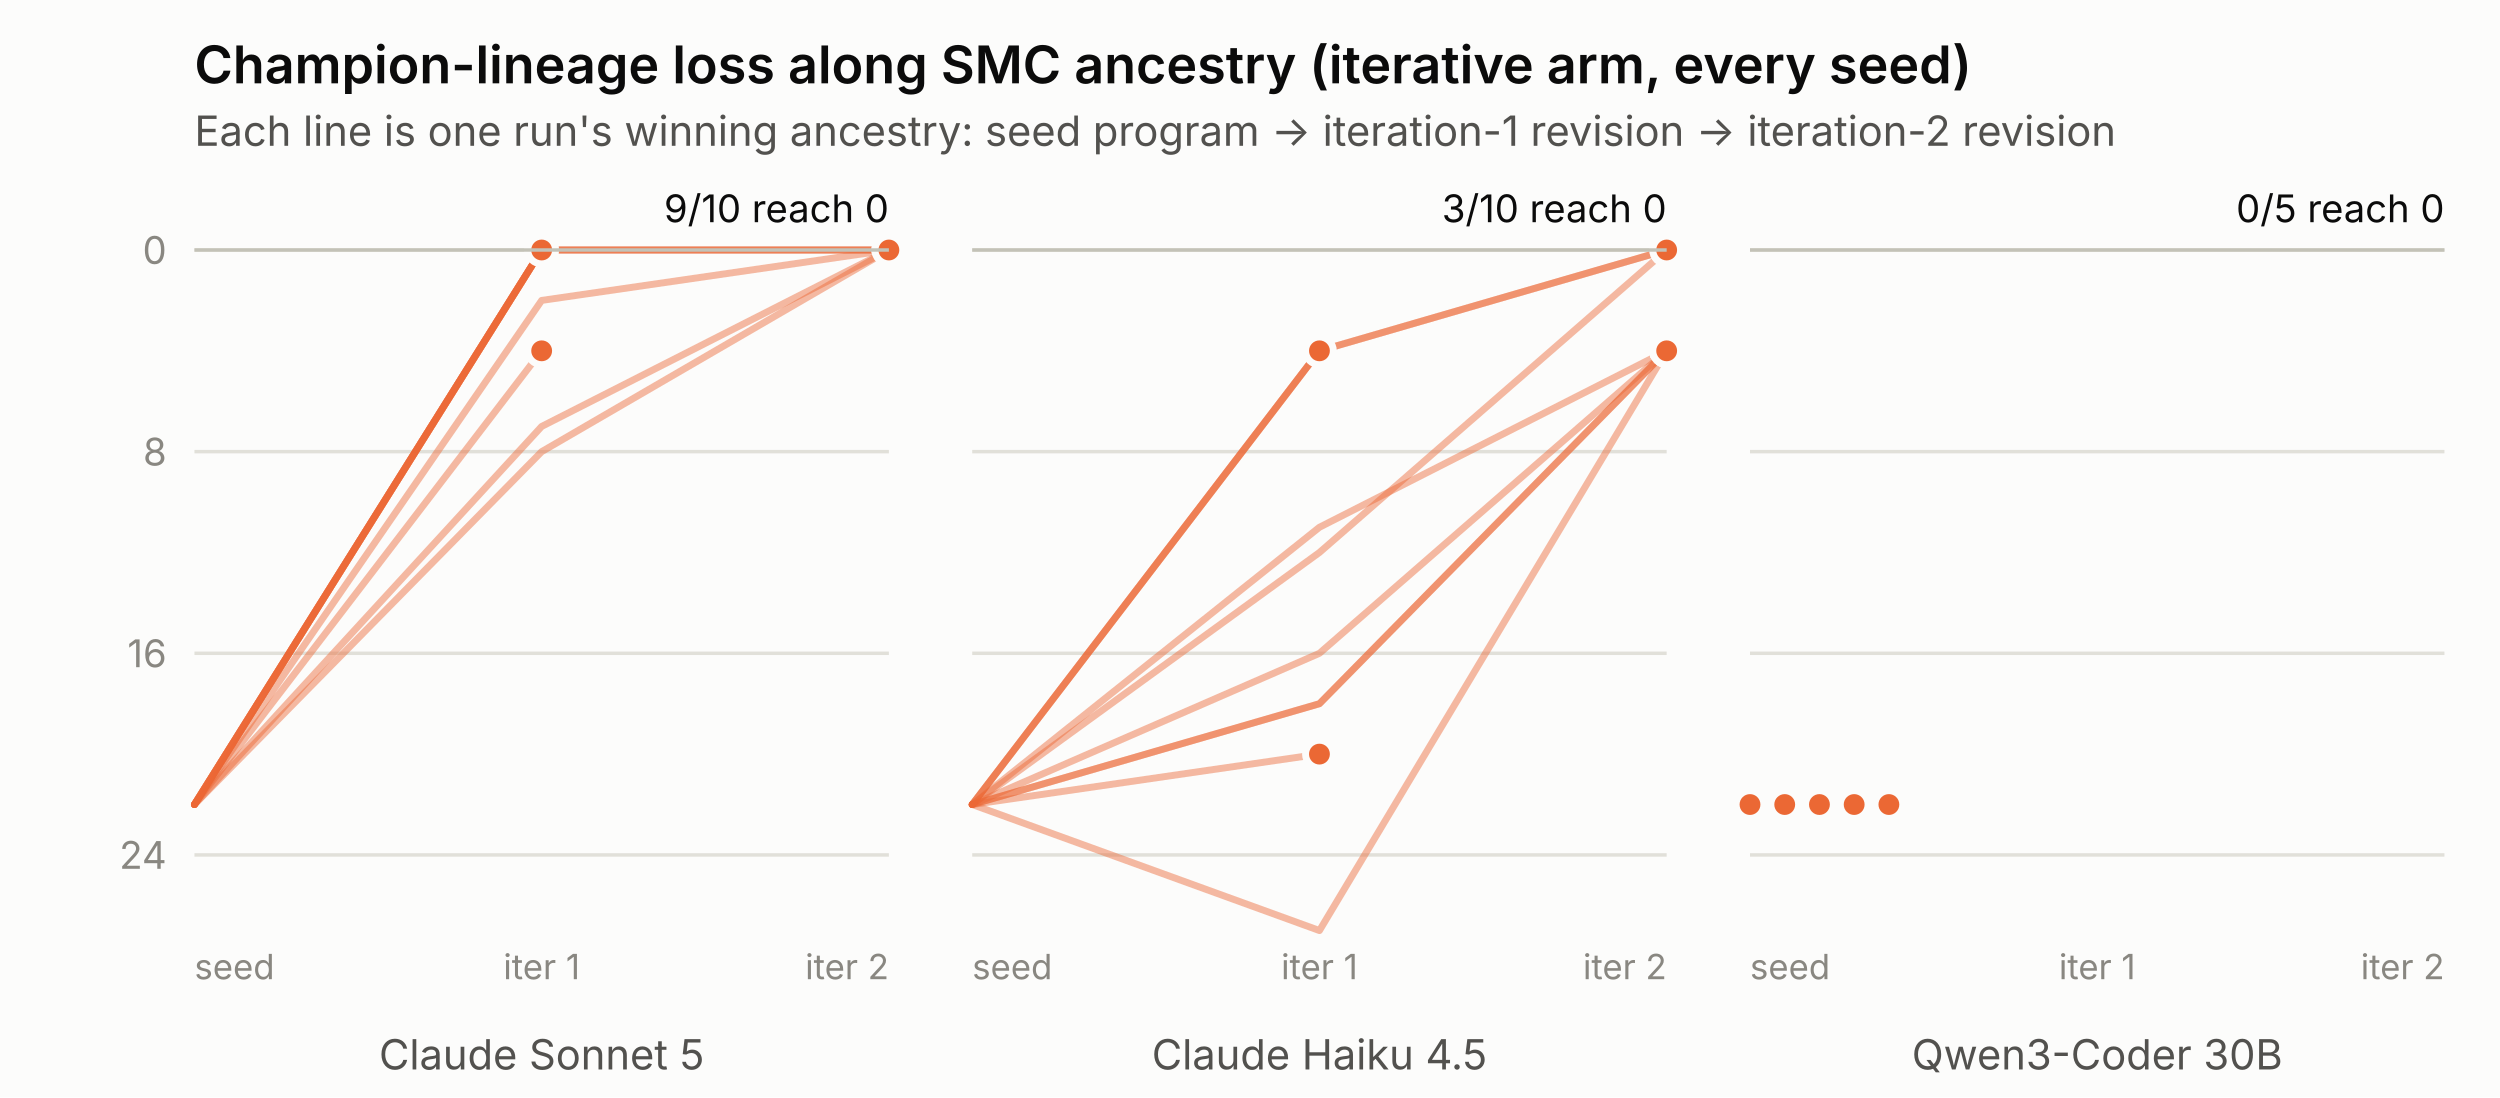
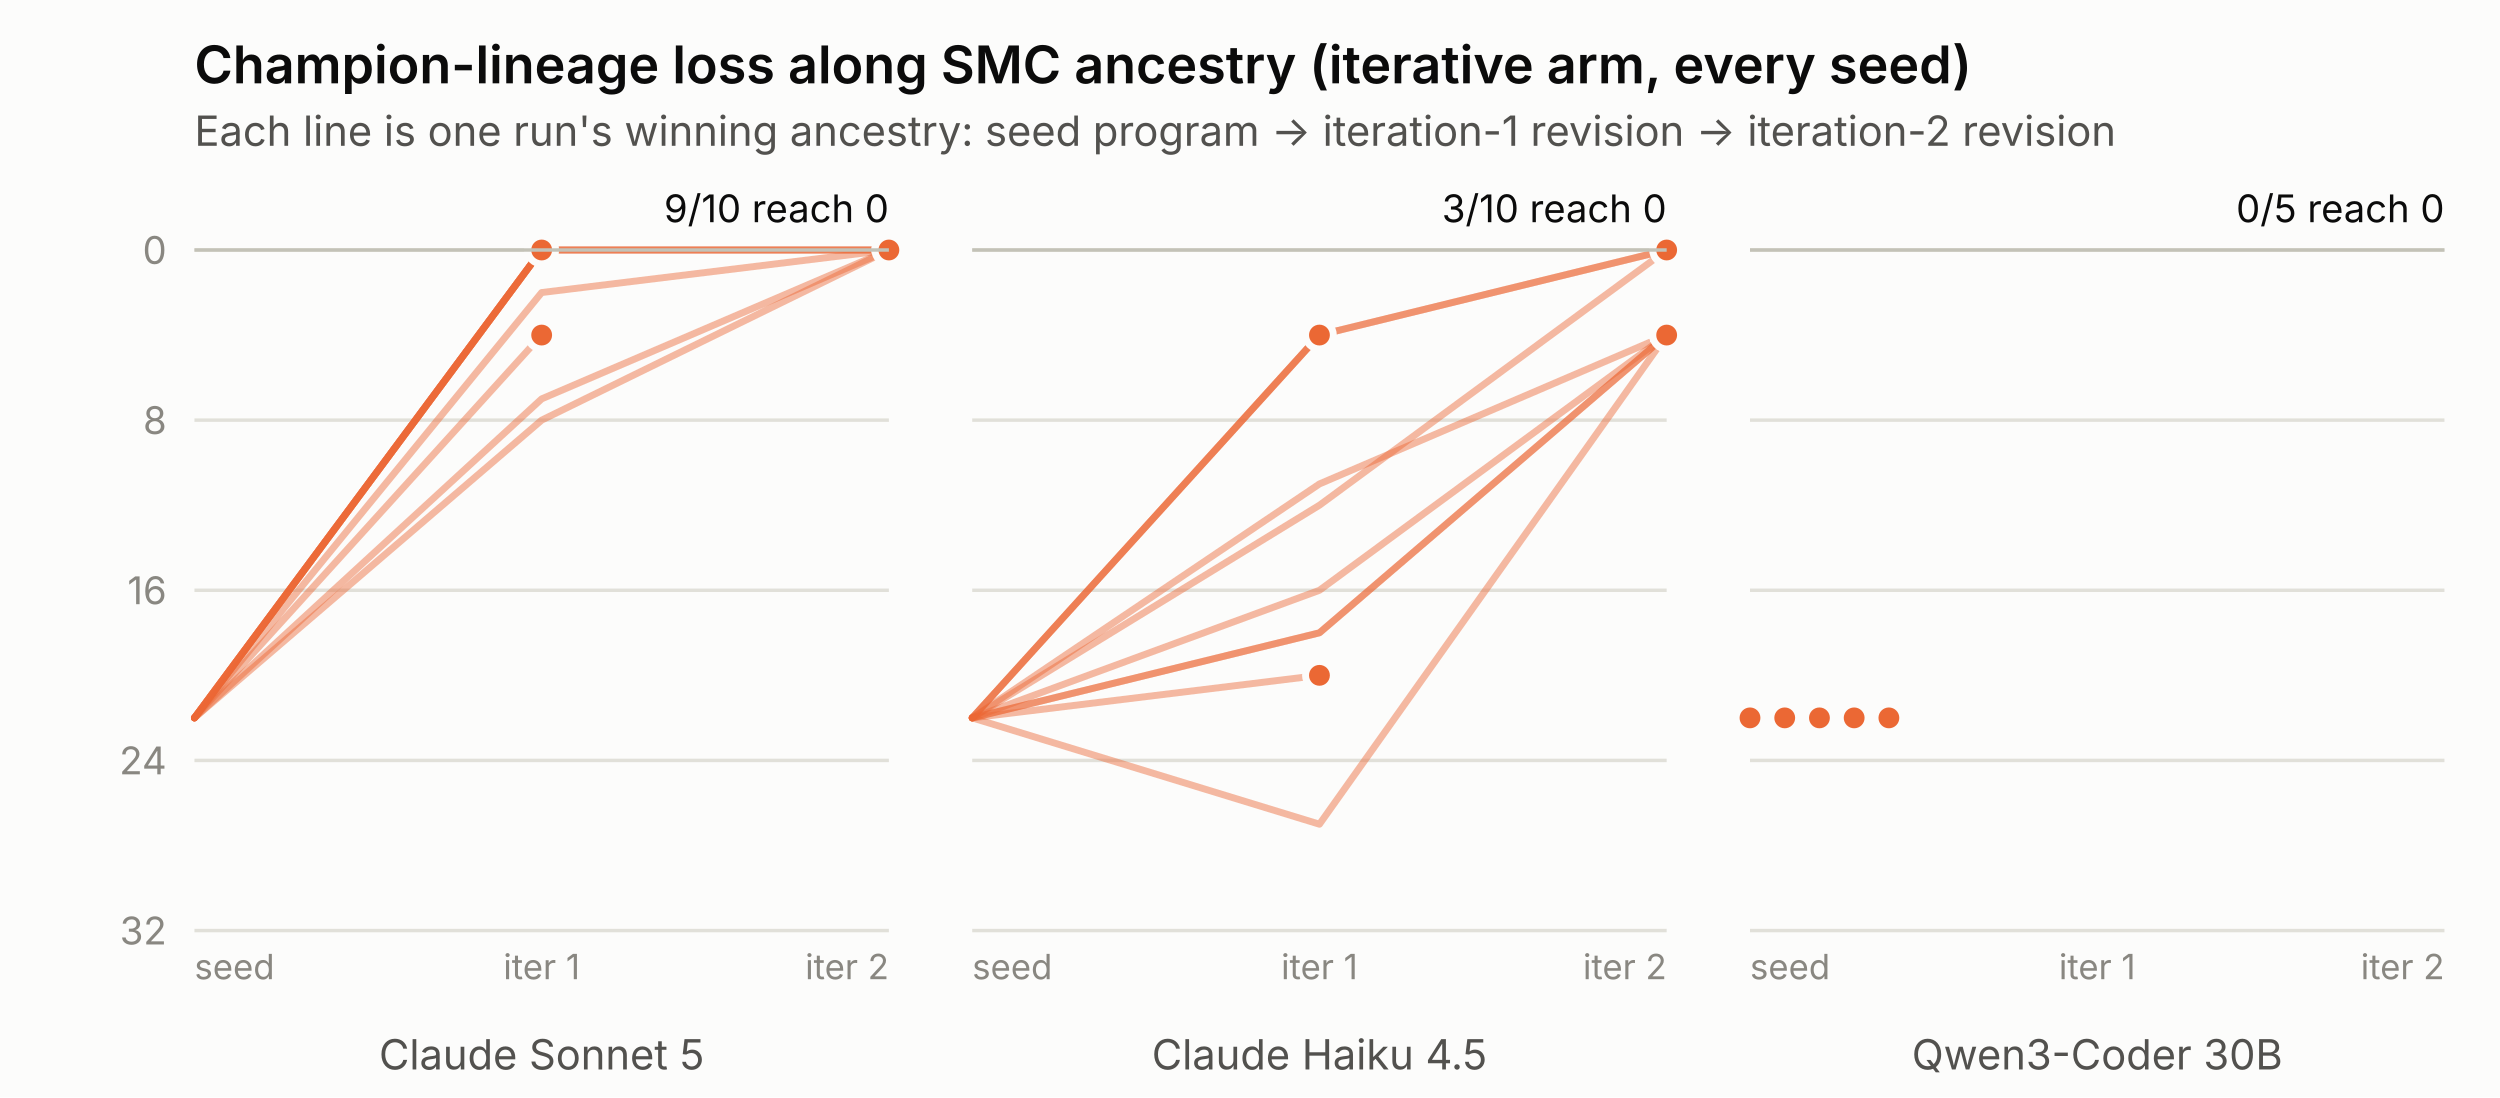
<svg xmlns="http://www.w3.org/2000/svg" viewBox="0 0 720 316" role="img" aria-label="Small-multiple line charts of champion lineage losses for the iterative arm">
  <rect width="720" height="316" fill="#fcfcfb" />
  <text x="56" y="24" font-family="system-ui, -apple-system, 'Segoe UI', sans-serif" font-size="15" font-weight="600" fill="#0b0b0b">Champion-lineage loss along SMC ancestry (iterative arm, every seed)</text>
  <text x="56" y="42" font-family="system-ui, -apple-system, 'Segoe UI', sans-serif" font-size="12" fill="#52514e">Each line is one run's winning ancestry: seed program → iteration-1 revision → iteration-2 revision</text>
  <text x="156" y="308" font-family="system-ui, -apple-system, 'Segoe UI', sans-serif" font-size="12" fill="#52514e" text-anchor="middle">Claude Sonnet 5</text>
  <line x1="56" y1="72" x2="256" y2="72" stroke="#e1e0d9" stroke-width="1" />
  <text x="48" y="76" font-family="system-ui, -apple-system, 'Segoe UI', sans-serif" font-size="11" fill="#898781" text-anchor="end">0</text>
-   <line x1="56" y1="130.074" x2="256" y2="130.074" stroke="#e1e0d9" stroke-width="1" />
-   <text x="48" y="134.074" font-family="system-ui, -apple-system, 'Segoe UI', sans-serif" font-size="11" fill="#898781" text-anchor="end">8</text>
-   <line x1="56" y1="188.148" x2="256" y2="188.148" stroke="#e1e0d9" stroke-width="1" />
-   <text x="48" y="192.148" font-family="system-ui, -apple-system, 'Segoe UI', sans-serif" font-size="11" fill="#898781" text-anchor="end">16</text>
-   <line x1="56" y1="246.222" x2="256" y2="246.222" stroke="#e1e0d9" stroke-width="1" />
-   <text x="48" y="250.222" font-family="system-ui, -apple-system, 'Segoe UI', sans-serif" font-size="11" fill="#898781" text-anchor="end">24</text>
+   <line x1="56" y1="121" x2="256" y2="121" stroke="#e1e0d9" stroke-width="1" />
+   <text x="48" y="125" font-family="system-ui, -apple-system, 'Segoe UI', sans-serif" font-size="11" fill="#898781" text-anchor="end">8</text>
+   <line x1="56" y1="170" x2="256" y2="170" stroke="#e1e0d9" stroke-width="1" />
+   <text x="48" y="174" font-family="system-ui, -apple-system, 'Segoe UI', sans-serif" font-size="11" fill="#898781" text-anchor="end">16</text>
+   <line x1="56" y1="219" x2="256" y2="219" stroke="#e1e0d9" stroke-width="1" />
+   <text x="48" y="223" font-family="system-ui, -apple-system, 'Segoe UI', sans-serif" font-size="11" fill="#898781" text-anchor="end">24</text>
+   <line x1="56" y1="268" x2="256" y2="268" stroke="#e1e0d9" stroke-width="1" />
+   <text x="48" y="272" font-family="system-ui, -apple-system, 'Segoe UI', sans-serif" font-size="11" fill="#898781" text-anchor="end">32</text>
  <text x="56" y="282" font-family="system-ui, -apple-system, 'Segoe UI', sans-serif" font-size="10" fill="#898781" text-anchor="start">seed</text>
  <text x="156" y="282" font-family="system-ui, -apple-system, 'Segoe UI', sans-serif" font-size="10" fill="#898781" text-anchor="middle">iter 1</text>
  <text x="256" y="282" font-family="system-ui, -apple-system, 'Segoe UI', sans-serif" font-size="10" fill="#898781" text-anchor="end">iter 2</text>
-   <polyline points="56,231.704 156,72" fill="none" stroke="#eb6834" stroke-width="2" stroke-opacity="0.45" stroke-linejoin="round" stroke-linecap="round" />
+   <polyline points="56,206.75 156,72" fill="none" stroke="#eb6834" stroke-width="2" stroke-opacity="0.45" stroke-linejoin="round" stroke-linecap="round" />
  <circle cx="156" cy="72" r="4" fill="#eb6834" stroke="#fcfcfb" stroke-width="2" />
-   <polyline points="56,231.704 156,72 256,72" fill="none" stroke="#eb6834" stroke-width="2" stroke-opacity="0.45" stroke-linejoin="round" stroke-linecap="round" />
+   <polyline points="56,206.75 156,72 256,72" fill="none" stroke="#eb6834" stroke-width="2" stroke-opacity="0.45" stroke-linejoin="round" stroke-linecap="round" />
  <circle cx="256" cy="72" r="4" fill="#eb6834" stroke="#fcfcfb" stroke-width="2" />
-   <polyline points="56,231.704 156,72 256,72" fill="none" stroke="#eb6834" stroke-width="2" stroke-opacity="0.45" stroke-linejoin="round" stroke-linecap="round" />
+   <polyline points="56,206.75 156,72 256,72" fill="none" stroke="#eb6834" stroke-width="2" stroke-opacity="0.45" stroke-linejoin="round" stroke-linecap="round" />
  <circle cx="256" cy="72" r="4" fill="#eb6834" stroke="#fcfcfb" stroke-width="2" />
-   <polyline points="56,231.704 156,101.037" fill="none" stroke="#eb6834" stroke-width="2" stroke-opacity="0.45" stroke-linejoin="round" stroke-linecap="round" />
-   <circle cx="156" cy="101.037" r="4" fill="#eb6834" stroke="#fcfcfb" stroke-width="2" />
-   <polyline points="56,231.704 156,72" fill="none" stroke="#eb6834" stroke-width="2" stroke-opacity="0.45" stroke-linejoin="round" stroke-linecap="round" />
+   <polyline points="56,206.75 156,96.5" fill="none" stroke="#eb6834" stroke-width="2" stroke-opacity="0.45" stroke-linejoin="round" stroke-linecap="round" />
+   <circle cx="156" cy="96.5" r="4" fill="#eb6834" stroke="#fcfcfb" stroke-width="2" />
+   <polyline points="56,206.75 156,72" fill="none" stroke="#eb6834" stroke-width="2" stroke-opacity="0.45" stroke-linejoin="round" stroke-linecap="round" />
  <circle cx="156" cy="72" r="4" fill="#eb6834" stroke="#fcfcfb" stroke-width="2" />
-   <polyline points="56,231.704 156,86.519 256,72" fill="none" stroke="#eb6834" stroke-width="2" stroke-opacity="0.45" stroke-linejoin="round" stroke-linecap="round" />
+   <polyline points="56,206.75 156,84.25 256,72" fill="none" stroke="#eb6834" stroke-width="2" stroke-opacity="0.45" stroke-linejoin="round" stroke-linecap="round" />
  <circle cx="256" cy="72" r="4" fill="#eb6834" stroke="#fcfcfb" stroke-width="2" />
-   <polyline points="56,231.704 156,72 256,72" fill="none" stroke="#eb6834" stroke-width="2" stroke-opacity="0.45" stroke-linejoin="round" stroke-linecap="round" />
+   <polyline points="56,206.75 156,72 256,72" fill="none" stroke="#eb6834" stroke-width="2" stroke-opacity="0.45" stroke-linejoin="round" stroke-linecap="round" />
  <circle cx="256" cy="72" r="4" fill="#eb6834" stroke="#fcfcfb" stroke-width="2" />
-   <polyline points="56,231.704 156,72" fill="none" stroke="#eb6834" stroke-width="2" stroke-opacity="0.45" stroke-linejoin="round" stroke-linecap="round" />
+   <polyline points="56,206.75 156,72" fill="none" stroke="#eb6834" stroke-width="2" stroke-opacity="0.45" stroke-linejoin="round" stroke-linecap="round" />
  <circle cx="156" cy="72" r="4" fill="#eb6834" stroke="#fcfcfb" stroke-width="2" />
-   <polyline points="56,231.704 156,122.815 256,72" fill="none" stroke="#eb6834" stroke-width="2" stroke-opacity="0.45" stroke-linejoin="round" stroke-linecap="round" />
+   <polyline points="56,206.75 156,114.875 256,72" fill="none" stroke="#eb6834" stroke-width="2" stroke-opacity="0.45" stroke-linejoin="round" stroke-linecap="round" />
  <circle cx="256" cy="72" r="4" fill="#eb6834" stroke="#fcfcfb" stroke-width="2" />
-   <polyline points="56,231.704 156,130.074 256,72" fill="none" stroke="#eb6834" stroke-width="2" stroke-opacity="0.45" stroke-linejoin="round" stroke-linecap="round" />
+   <polyline points="56,206.75 156,121 256,72" fill="none" stroke="#eb6834" stroke-width="2" stroke-opacity="0.45" stroke-linejoin="round" stroke-linecap="round" />
  <circle cx="256" cy="72" r="4" fill="#eb6834" stroke="#fcfcfb" stroke-width="2" />
  <text x="256" y="64" font-family="system-ui, -apple-system, 'Segoe UI', sans-serif" font-size="11" fill="#0b0b0b" text-anchor="end">9/10 reach 0</text>
  <line x1="56" y1="72" x2="256" y2="72" stroke="#c3c2b7" stroke-width="1" />
  <text x="380" y="308" font-family="system-ui, -apple-system, 'Segoe UI', sans-serif" font-size="12" fill="#52514e" text-anchor="middle">Claude Haiku 4.5</text>
  <line x1="280" y1="72" x2="480" y2="72" stroke="#e1e0d9" stroke-width="1" />
-   <line x1="280" y1="130.074" x2="480" y2="130.074" stroke="#e1e0d9" stroke-width="1" />
-   <line x1="280" y1="188.148" x2="480" y2="188.148" stroke="#e1e0d9" stroke-width="1" />
-   <line x1="280" y1="246.222" x2="480" y2="246.222" stroke="#e1e0d9" stroke-width="1" />
+   <line x1="280" y1="121" x2="480" y2="121" stroke="#e1e0d9" stroke-width="1" />
+   <line x1="280" y1="170" x2="480" y2="170" stroke="#e1e0d9" stroke-width="1" />
+   <line x1="280" y1="219" x2="480" y2="219" stroke="#e1e0d9" stroke-width="1" />
+   <line x1="280" y1="268" x2="480" y2="268" stroke="#e1e0d9" stroke-width="1" />
  <text x="280" y="282" font-family="system-ui, -apple-system, 'Segoe UI', sans-serif" font-size="10" fill="#898781" text-anchor="start">seed</text>
  <text x="380" y="282" font-family="system-ui, -apple-system, 'Segoe UI', sans-serif" font-size="10" fill="#898781" text-anchor="middle">iter 1</text>
  <text x="480" y="282" font-family="system-ui, -apple-system, 'Segoe UI', sans-serif" font-size="10" fill="#898781" text-anchor="end">iter 2</text>
-   <polyline points="280,231.704 380,151.852 480,101.037" fill="none" stroke="#eb6834" stroke-width="2" stroke-opacity="0.45" stroke-linejoin="round" stroke-linecap="round" />
-   <circle cx="480" cy="101.037" r="4" fill="#eb6834" stroke="#fcfcfb" stroke-width="2" />
-   <polyline points="280,231.704 380,202.667 480,101.037" fill="none" stroke="#eb6834" stroke-width="2" stroke-opacity="0.45" stroke-linejoin="round" stroke-linecap="round" />
-   <circle cx="480" cy="101.037" r="4" fill="#eb6834" stroke="#fcfcfb" stroke-width="2" />
-   <polyline points="280,231.704 380,202.667 480,101.037" fill="none" stroke="#eb6834" stroke-width="2" stroke-opacity="0.45" stroke-linejoin="round" stroke-linecap="round" />
-   <circle cx="480" cy="101.037" r="4" fill="#eb6834" stroke="#fcfcfb" stroke-width="2" />
-   <polyline points="280,231.704 380,101.037 480,72" fill="none" stroke="#eb6834" stroke-width="2" stroke-opacity="0.45" stroke-linejoin="round" stroke-linecap="round" />
+   <polyline points="280,206.75 380,139.375 480,96.5" fill="none" stroke="#eb6834" stroke-width="2" stroke-opacity="0.45" stroke-linejoin="round" stroke-linecap="round" />
+   <circle cx="480" cy="96.5" r="4" fill="#eb6834" stroke="#fcfcfb" stroke-width="2" />
+   <polyline points="280,206.75 380,182.25 480,96.5" fill="none" stroke="#eb6834" stroke-width="2" stroke-opacity="0.45" stroke-linejoin="round" stroke-linecap="round" />
+   <circle cx="480" cy="96.5" r="4" fill="#eb6834" stroke="#fcfcfb" stroke-width="2" />
+   <polyline points="280,206.75 380,182.25 480,96.5" fill="none" stroke="#eb6834" stroke-width="2" stroke-opacity="0.45" stroke-linejoin="round" stroke-linecap="round" />
+   <circle cx="480" cy="96.5" r="4" fill="#eb6834" stroke="#fcfcfb" stroke-width="2" />
+   <polyline points="280,206.75 380,96.5 480,72" fill="none" stroke="#eb6834" stroke-width="2" stroke-opacity="0.45" stroke-linejoin="round" stroke-linecap="round" />
  <circle cx="480" cy="72" r="4" fill="#eb6834" stroke="#fcfcfb" stroke-width="2" />
-   <polyline points="280,231.704 380,159.111 480,72" fill="none" stroke="#eb6834" stroke-width="2" stroke-opacity="0.45" stroke-linejoin="round" stroke-linecap="round" />
+   <polyline points="280,206.75 380,145.5 480,72" fill="none" stroke="#eb6834" stroke-width="2" stroke-opacity="0.45" stroke-linejoin="round" stroke-linecap="round" />
  <circle cx="480" cy="72" r="4" fill="#eb6834" stroke="#fcfcfb" stroke-width="2" />
-   <polyline points="280,231.704 380,217.185" fill="none" stroke="#eb6834" stroke-width="2" stroke-opacity="0.45" stroke-linejoin="round" stroke-linecap="round" />
-   <circle cx="380" cy="217.185" r="4" fill="#eb6834" stroke="#fcfcfb" stroke-width="2" />
-   <polyline points="280,231.704 380,268 480,101.037" fill="none" stroke="#eb6834" stroke-width="2" stroke-opacity="0.45" stroke-linejoin="round" stroke-linecap="round" />
-   <circle cx="480" cy="101.037" r="4" fill="#eb6834" stroke="#fcfcfb" stroke-width="2" />
-   <polyline points="280,231.704 380,101.037 480,72" fill="none" stroke="#eb6834" stroke-width="2" stroke-opacity="0.45" stroke-linejoin="round" stroke-linecap="round" />
+   <polyline points="280,206.75 380,194.5" fill="none" stroke="#eb6834" stroke-width="2" stroke-opacity="0.45" stroke-linejoin="round" stroke-linecap="round" />
+   <circle cx="380" cy="194.5" r="4" fill="#eb6834" stroke="#fcfcfb" stroke-width="2" />
+   <polyline points="280,206.75 380,237.375 480,96.5" fill="none" stroke="#eb6834" stroke-width="2" stroke-opacity="0.45" stroke-linejoin="round" stroke-linecap="round" />
+   <circle cx="480" cy="96.5" r="4" fill="#eb6834" stroke="#fcfcfb" stroke-width="2" />
+   <polyline points="280,206.75 380,96.5 480,72" fill="none" stroke="#eb6834" stroke-width="2" stroke-opacity="0.45" stroke-linejoin="round" stroke-linecap="round" />
  <circle cx="480" cy="72" r="4" fill="#eb6834" stroke="#fcfcfb" stroke-width="2" />
-   <polyline points="280,231.704 380,188.148 480,101.037" fill="none" stroke="#eb6834" stroke-width="2" stroke-opacity="0.45" stroke-linejoin="round" stroke-linecap="round" />
-   <circle cx="480" cy="101.037" r="4" fill="#eb6834" stroke="#fcfcfb" stroke-width="2" />
-   <polyline points="280,231.704 380,101.037" fill="none" stroke="#eb6834" stroke-width="2" stroke-opacity="0.45" stroke-linejoin="round" stroke-linecap="round" />
-   <circle cx="380" cy="101.037" r="4" fill="#eb6834" stroke="#fcfcfb" stroke-width="2" />
+   <polyline points="280,206.75 380,170 480,96.5" fill="none" stroke="#eb6834" stroke-width="2" stroke-opacity="0.45" stroke-linejoin="round" stroke-linecap="round" />
+   <circle cx="480" cy="96.5" r="4" fill="#eb6834" stroke="#fcfcfb" stroke-width="2" />
+   <polyline points="280,206.75 380,96.5" fill="none" stroke="#eb6834" stroke-width="2" stroke-opacity="0.45" stroke-linejoin="round" stroke-linecap="round" />
+   <circle cx="380" cy="96.5" r="4" fill="#eb6834" stroke="#fcfcfb" stroke-width="2" />
  <text x="480" y="64" font-family="system-ui, -apple-system, 'Segoe UI', sans-serif" font-size="11" fill="#0b0b0b" text-anchor="end">3/10 reach 0</text>
  <line x1="280" y1="72" x2="480" y2="72" stroke="#c3c2b7" stroke-width="1" />
  <text x="604" y="308" font-family="system-ui, -apple-system, 'Segoe UI', sans-serif" font-size="12" fill="#52514e" text-anchor="middle">Qwen3-Coder 30B</text>
  <line x1="504" y1="72" x2="704" y2="72" stroke="#e1e0d9" stroke-width="1" />
-   <line x1="504" y1="130.074" x2="704" y2="130.074" stroke="#e1e0d9" stroke-width="1" />
-   <line x1="504" y1="188.148" x2="704" y2="188.148" stroke="#e1e0d9" stroke-width="1" />
-   <line x1="504" y1="246.222" x2="704" y2="246.222" stroke="#e1e0d9" stroke-width="1" />
+   <line x1="504" y1="121" x2="704" y2="121" stroke="#e1e0d9" stroke-width="1" />
+   <line x1="504" y1="170" x2="704" y2="170" stroke="#e1e0d9" stroke-width="1" />
+   <line x1="504" y1="219" x2="704" y2="219" stroke="#e1e0d9" stroke-width="1" />
+   <line x1="504" y1="268" x2="704" y2="268" stroke="#e1e0d9" stroke-width="1" />
  <text x="504" y="282" font-family="system-ui, -apple-system, 'Segoe UI', sans-serif" font-size="10" fill="#898781" text-anchor="start">seed</text>
  <text x="604" y="282" font-family="system-ui, -apple-system, 'Segoe UI', sans-serif" font-size="10" fill="#898781" text-anchor="middle">iter 1</text>
  <text x="704" y="282" font-family="system-ui, -apple-system, 'Segoe UI', sans-serif" font-size="10" fill="#898781" text-anchor="end">iter 2</text>
-   <circle cx="504" cy="231.704" r="4" fill="#eb6834" stroke="#fcfcfb" stroke-width="2" />
-   <circle cx="514" cy="231.704" r="4" fill="#eb6834" stroke="#fcfcfb" stroke-width="2" />
-   <circle cx="524" cy="231.704" r="4" fill="#eb6834" stroke="#fcfcfb" stroke-width="2" />
-   <circle cx="534" cy="231.704" r="4" fill="#eb6834" stroke="#fcfcfb" stroke-width="2" />
-   <circle cx="544" cy="231.704" r="4" fill="#eb6834" stroke="#fcfcfb" stroke-width="2" />
+   <circle cx="504" cy="206.75" r="4" fill="#eb6834" stroke="#fcfcfb" stroke-width="2" />
+   <circle cx="514" cy="206.75" r="4" fill="#eb6834" stroke="#fcfcfb" stroke-width="2" />
+   <circle cx="524" cy="206.75" r="4" fill="#eb6834" stroke="#fcfcfb" stroke-width="2" />
+   <circle cx="534" cy="206.75" r="4" fill="#eb6834" stroke="#fcfcfb" stroke-width="2" />
+   <circle cx="544" cy="206.75" r="4" fill="#eb6834" stroke="#fcfcfb" stroke-width="2" />
  <text x="704" y="64" font-family="system-ui, -apple-system, 'Segoe UI', sans-serif" font-size="11" fill="#0b0b0b" text-anchor="end">0/5 reach 0</text>
  <line x1="504" y1="72" x2="704" y2="72" stroke="#c3c2b7" stroke-width="1" />
</svg>
